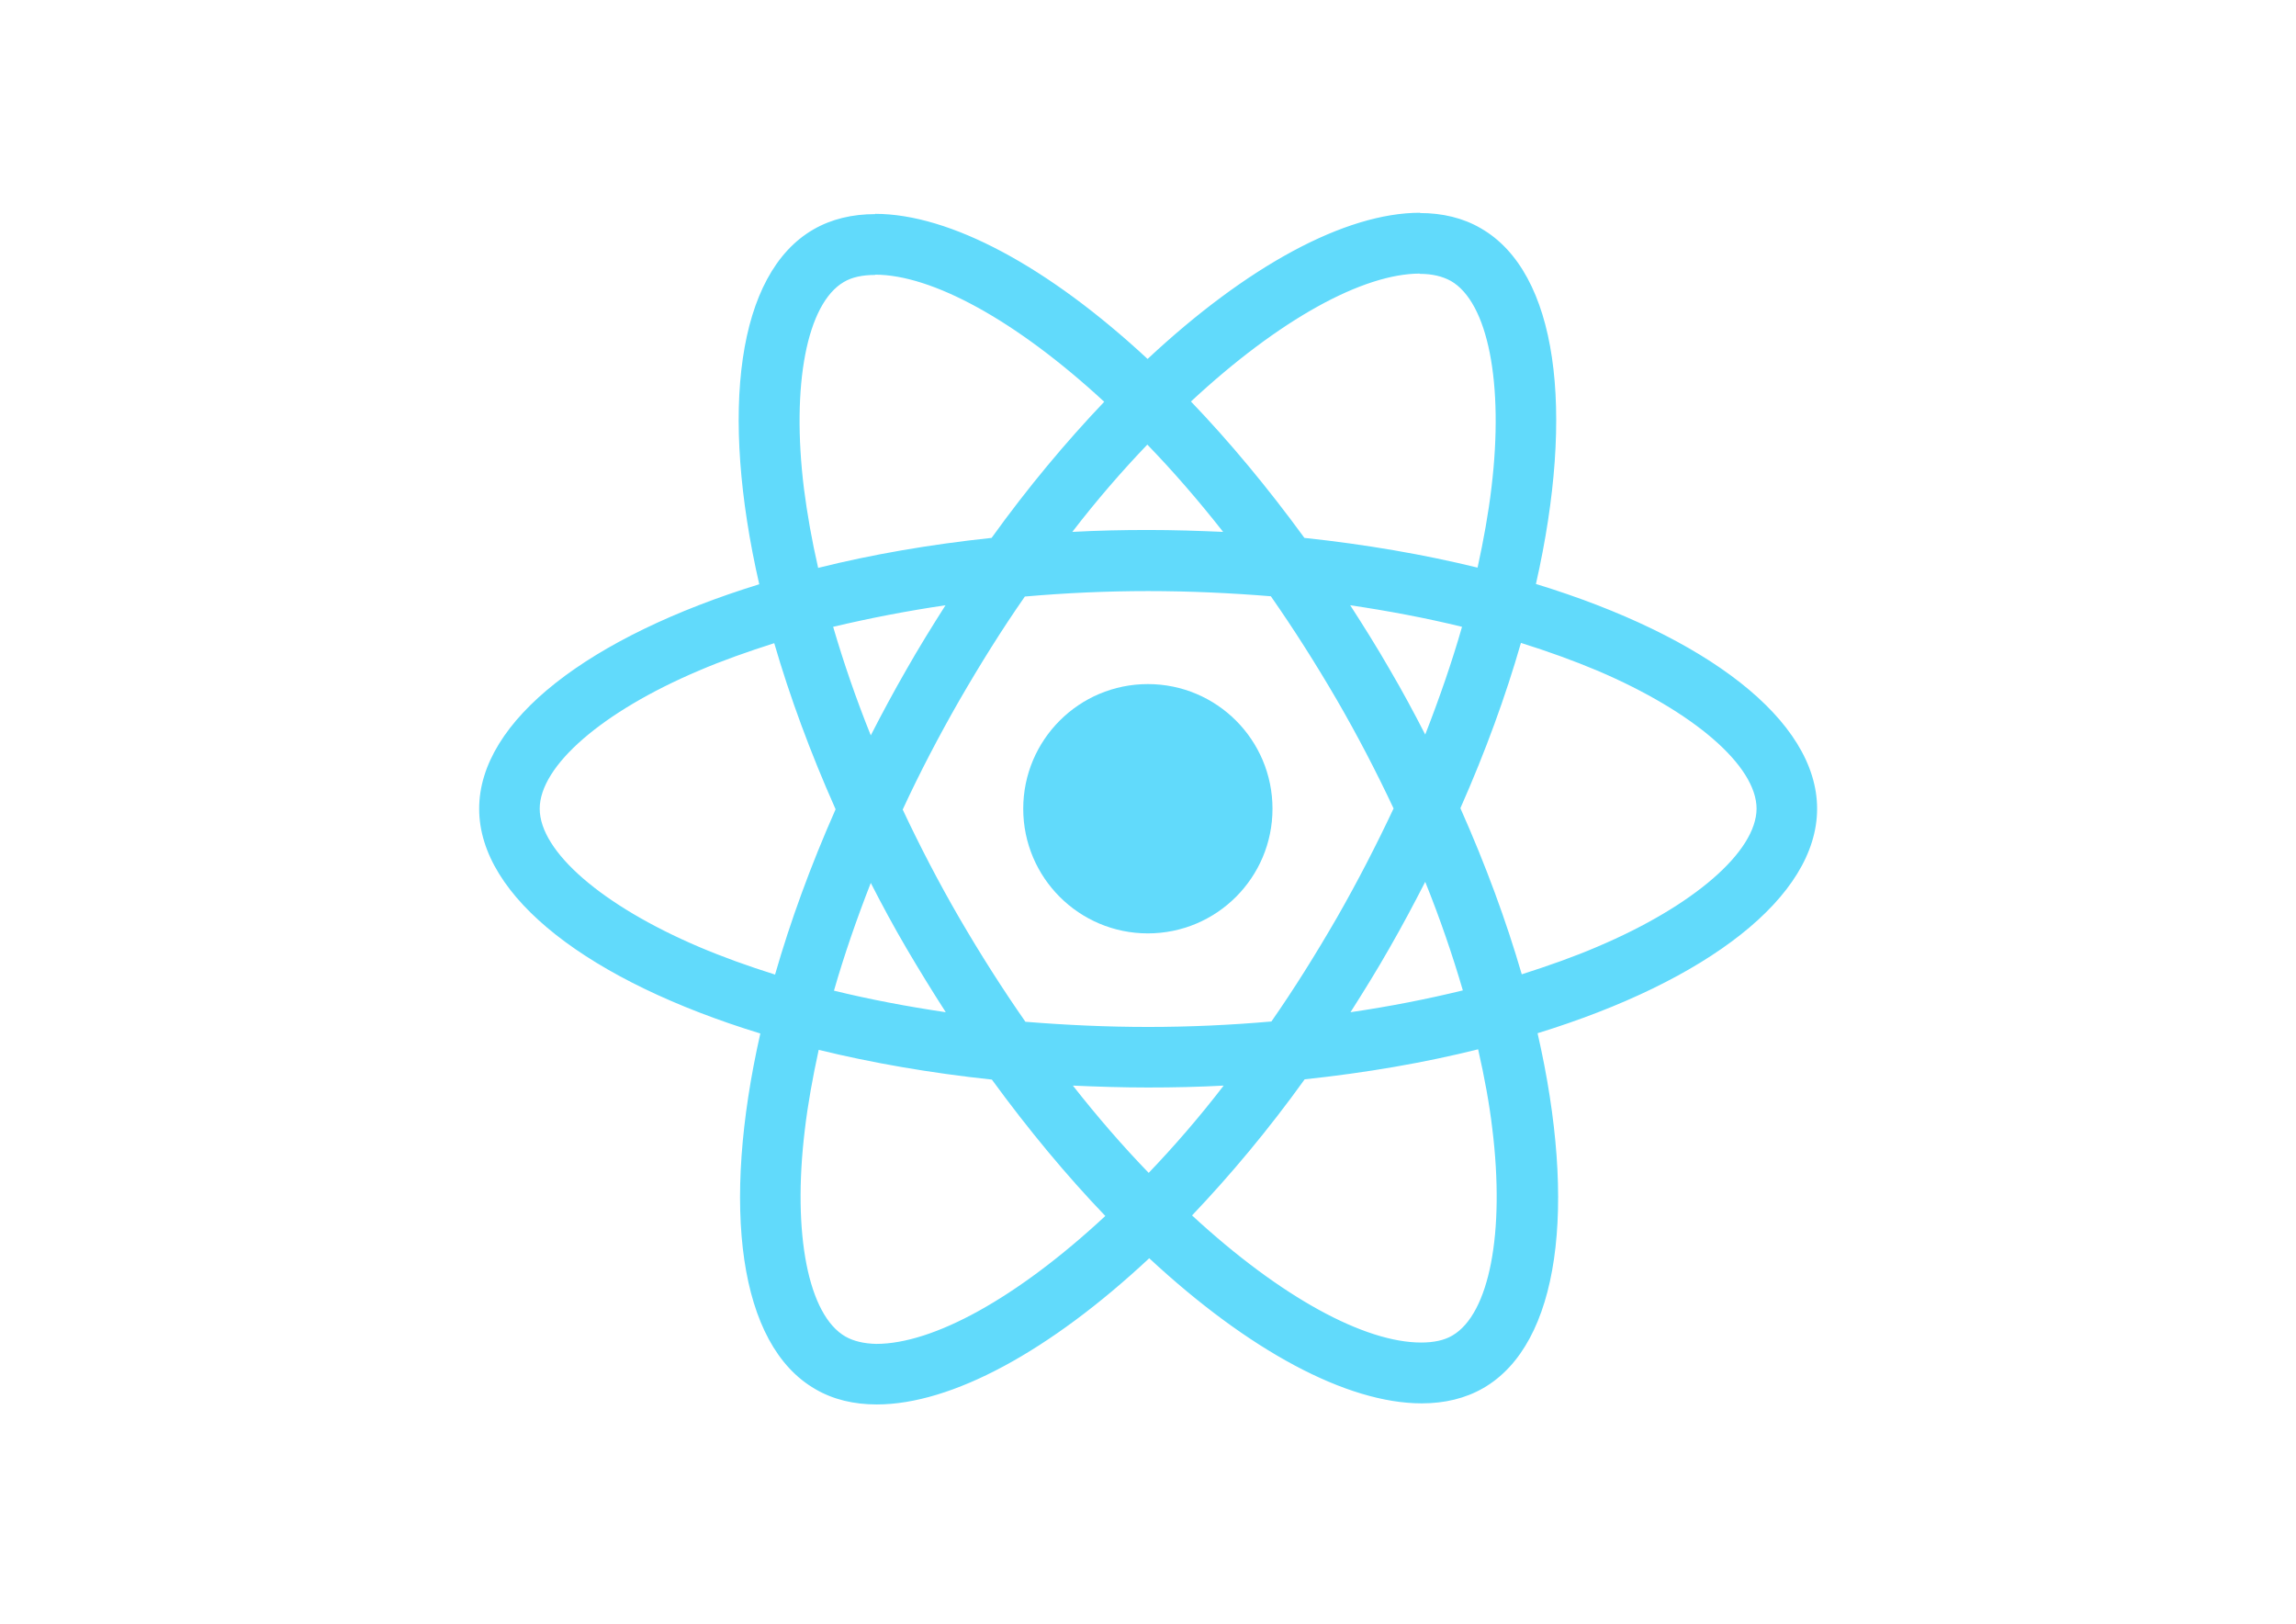
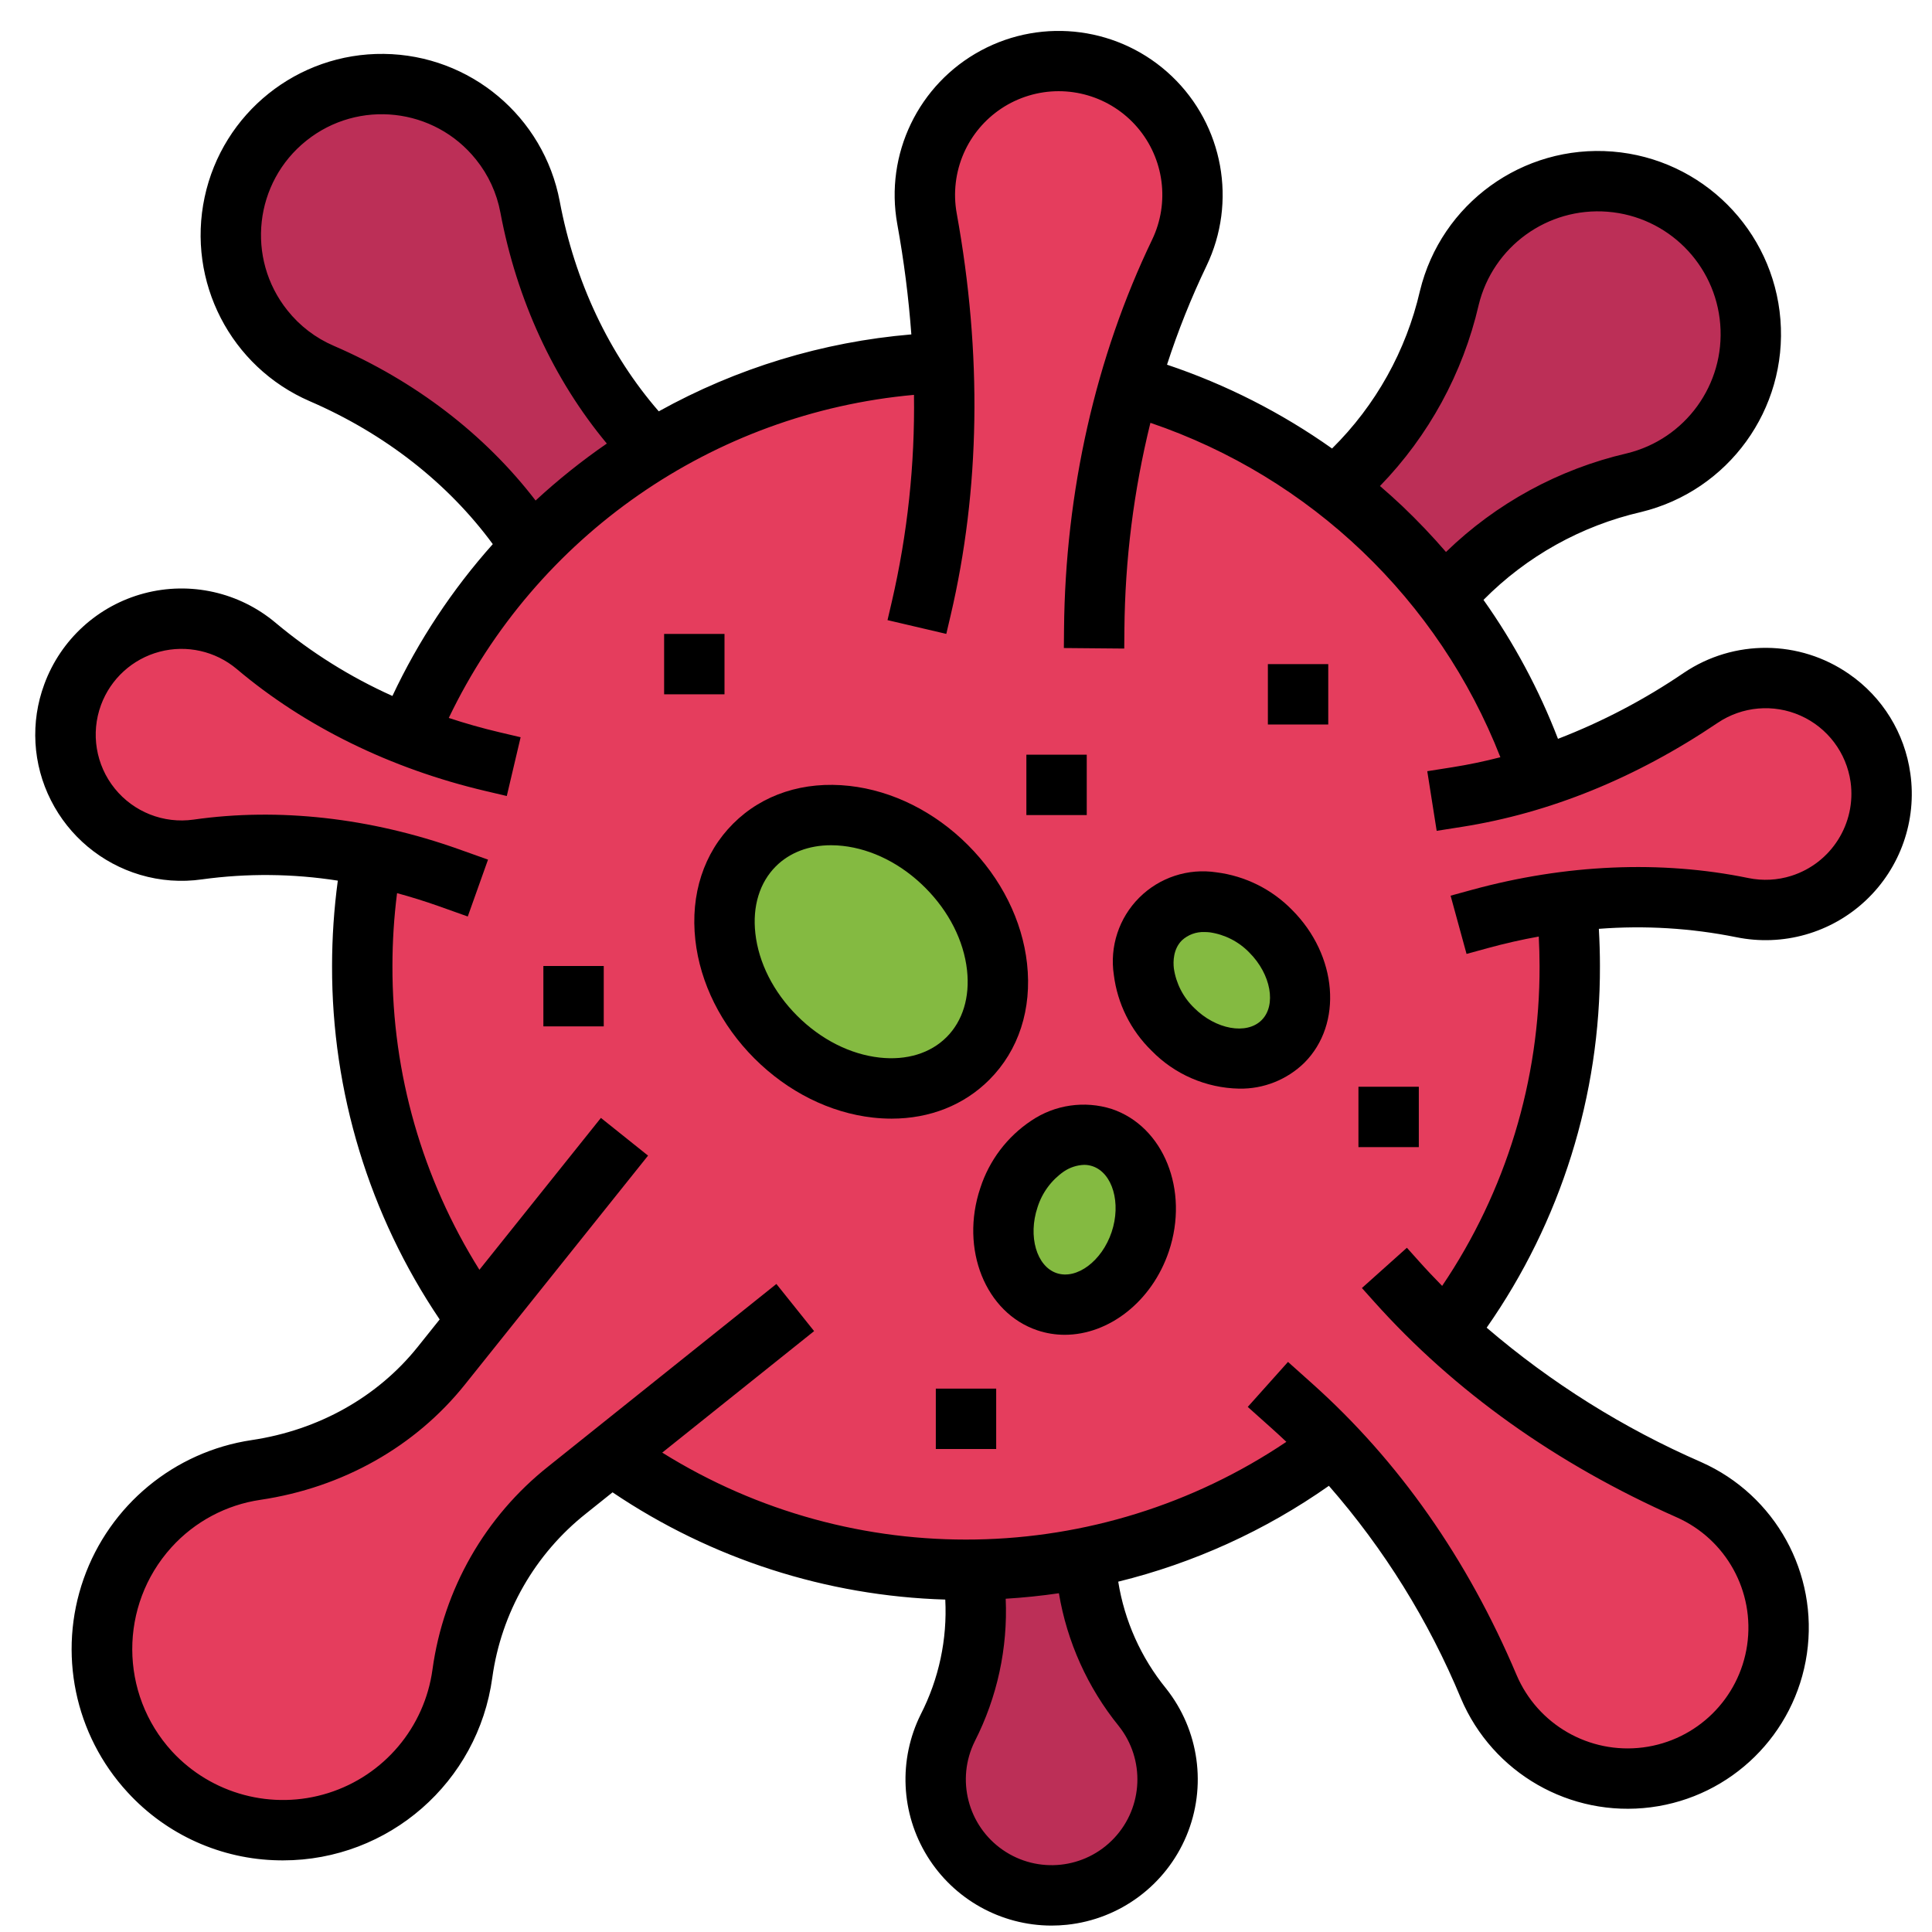
- <svg xmlns="http://www.w3.org/2000/svg" viewBox="0 0 841.9 595.3">
-   <g fill="#61DAFB">
-     <path d="M666.3 296.5c0-32.5-40.7-63.3-103.1-82.4 14.4-63.6 8-114.2-20.2-130.4-6.5-3.8-14.1-5.6-22.4-5.6v22.3c4.6 0 8.3.9 11.4 2.6 13.6 7.8 19.5 37.5 14.9 75.7-1.1 9.4-2.9 19.3-5.1 29.4-19.6-4.8-41-8.5-63.5-10.9-13.5-18.5-27.5-35.3-41.6-50 32.6-30.3 63.2-46.9 84-46.9V78c-27.5 0-63.5 19.6-99.9 53.6-36.4-33.8-72.4-53.2-99.9-53.2v22.3c20.7 0 51.4 16.5 84 46.6-14 14.7-28 31.4-41.3 49.9-22.6 2.4-44 6.1-63.6 11-2.3-10-4-19.7-5.2-29-4.7-38.2 1.1-67.9 14.6-75.8 3-1.8 6.9-2.6 11.5-2.6V78.5c-8.4 0-16 1.8-22.6 5.6-28.1 16.2-34.4 66.7-19.9 130.1-62.2 19.2-102.7 49.9-102.7 82.3 0 32.5 40.7 63.3 103.1 82.4-14.4 63.6-8 114.2 20.2 130.4 6.5 3.8 14.1 5.6 22.5 5.6 27.5 0 63.5-19.6 99.9-53.6 36.4 33.8 72.4 53.2 99.9 53.2 8.4 0 16-1.8 22.6-5.6 28.1-16.2 34.4-66.7 19.9-130.1 62-19.1 102.5-49.9 102.5-82.3zm-130.2-66.7c-3.7 12.9-8.3 26.2-13.5 39.5-4.1-8-8.4-16-13.1-24-4.6-8-9.5-15.8-14.4-23.4 14.2 2.1 27.9 4.7 41 7.9zm-45.8 106.5c-7.8 13.5-15.8 26.3-24.1 38.2-14.9 1.3-30 2-45.2 2-15.1 0-30.2-.7-45-1.9-8.3-11.9-16.4-24.6-24.2-38-7.6-13.1-14.5-26.4-20.8-39.8 6.2-13.4 13.2-26.8 20.7-39.9 7.8-13.5 15.8-26.3 24.1-38.2 14.9-1.3 30-2 45.2-2 15.1 0 30.2.7 45 1.9 8.3 11.9 16.4 24.6 24.2 38 7.6 13.1 14.5 26.4 20.8 39.8-6.3 13.4-13.2 26.8-20.7 39.9zm32.3-13c5.4 13.4 10 26.8 13.8 39.8-13.1 3.2-26.9 5.9-41.2 8 4.9-7.7 9.8-15.6 14.4-23.7 4.6-8 8.9-16.1 13-24.1zM421.2 430c-9.3-9.6-18.6-20.3-27.8-32 9 .4 18.2.7 27.5.7 9.4 0 18.7-.2 27.8-.7-9 11.7-18.3 22.4-27.5 32zm-74.4-58.9c-14.2-2.1-27.9-4.7-41-7.9 3.7-12.9 8.3-26.2 13.5-39.5 4.1 8 8.4 16 13.1 24 4.7 8 9.5 15.8 14.4 23.4zM420.7 163c9.3 9.6 18.6 20.3 27.8 32-9-.4-18.2-.7-27.5-.7-9.4 0-18.7.2-27.8.7 9-11.7 18.3-22.4 27.5-32zm-74 58.9c-4.9 7.7-9.8 15.6-14.4 23.7-4.6 8-8.9 16-13 24-5.4-13.4-10-26.8-13.8-39.8 13.1-3.1 26.9-5.8 41.2-7.9zm-90.5 125.2c-35.4-15.1-58.3-34.9-58.3-50.6 0-15.7 22.9-35.6 58.3-50.6 8.6-3.7 18-7 27.7-10.1 5.7 19.6 13.2 40 22.5 60.9-9.2 20.8-16.6 41.1-22.2 60.6-9.9-3.1-19.3-6.5-28-10.2zM310 490c-13.6-7.8-19.5-37.5-14.9-75.7 1.1-9.4 2.9-19.3 5.1-29.4 19.6 4.8 41 8.5 63.5 10.9 13.5 18.5 27.5 35.3 41.6 50-32.6 30.3-63.2 46.9-84 46.9-4.5-.1-8.3-1-11.3-2.7zm237.2-76.2c4.7 38.2-1.1 67.9-14.6 75.8-3 1.8-6.9 2.6-11.5 2.6-20.7 0-51.4-16.5-84-46.6 14-14.7 28-31.4 41.3-49.9 22.6-2.4 44-6.1 63.6-11 2.3 10.1 4.1 19.8 5.2 29.1zm38.5-66.7c-8.6 3.7-18 7-27.7 10.1-5.7-19.6-13.2-40-22.5-60.9 9.2-20.8 16.6-41.1 22.2-60.6 9.9 3.1 19.3 6.5 28.1 10.2 35.4 15.1 58.3 34.9 58.3 50.6-.1 15.7-23 35.6-58.4 50.6zM320.8 78.4z" />
-     <circle cx="420.9" cy="296.5" r="45.7" />
-     <path d="M520.5 78.1z" />
+ <svg xmlns="http://www.w3.org/2000/svg" id="Filledoutline" height="180" viewBox="0 0 512 512" width="180">
+   <g fill="#bc2f57">
+     <path d="m140.91 144.85 32.03-2.193v-23.437l-3.3-3.692c-15.265-17.065-24.932-38.189-29.165-60.69a40 40 0 1 0 -55.219 44.141c21.016 9.081 39.485 23.169 52.766 41.816z" />
+     <path d="m349.99 132.028 2.2-1.759c16.186-12.947 27.029-31.148 31.893-51.295a40.526 40.526 0 1 1 48.943 48.943c-20.147 4.864-38.348 15.707-51.3 31.893l-1.759 2.2z" />
+     <path d="m287.73 412.84.065 1.31a66.878 66.878 0 0 0 14.946 38.277 30.731 30.731 0 1 1 -51.568 5.453 66.989 66.989 0 0 0 6.651-40.581l-.214-1.319 12.165-12.306z" />
  </g>
+   <path d="m415.1 238.951a162.474 162.474 0 0 1 .9 17.049 159.319 159.319 0 0 1 -32.748 97 232.245 232.245 0 0 0 64.324 41.79 40 40 0 1 1 -53.056 52.179 211.753 211.753 0 0 0 -41.307-63.879 160.043 160.043 0 0 1 -191.2 2.415l-11.651 9.32a75.5 75.5 0 0 0 -27.82 48.69 48 48 0 1 1 -54.673-53.958c19.271-2.868 36.917-12.411 49.088-27.624l9.548-11.936a160.427 160.427 0 0 1 -27.86-123.124 133.629 133.629 0 0 0 -46.226-1.747 30.736 30.736 0 1 1 15.507-53.921 142.6 142.6 0 0 0 40.174 23.672 160.042 160.042 0 0 1 141.88-98.766 281.594 281.594 0 0 0 -4.319-38.148 35.465 35.465 0 1 1 66.863 9.037 221.842 221.842 0 0 0 -13.28 34.919 160.346 160.346 0 0 1 108.787 104.069 169.365 169.365 0 0 0 42.689-21.057 30.737 30.737 0 1 1 11 55.6 142.609 142.609 0 0 0 -46.623-1.576z" fill="#e53d5d" />
+   <ellipse cx="228.223" cy="252.223" fill="#84ba41" rx="32" ry="40" transform="matrix(.707 -.707 .707 .707 -111.504 235.252)" />
+   <ellipse cx="323.777" cy="259.777" fill="#84ba41" rx="18.354" ry="22.943" transform="matrix(.707 -.707 .707 .707 -88.858 305.032)" />
+   <ellipse cx="284.776" cy="323.224" fill="#84ba41" rx="22.943" ry="18.354" transform="matrix(.318 -.948 .948 .318 -112.232 490.422)" />
+   <path d="m506.254 204.962a38.413 38.413 0 0 0 -16.219-26.333 38.759 38.759 0 0 0 -43.792-.329 164.531 164.531 0 0 1 -33.361 17.5 168.2 168.2 0 0 0 -19.741-36.823 85.766 85.766 0 0 1 41.759-23.284 48.526 48.526 0 1 0 -58.6-58.6 85.754 85.754 0 0 1 -23.293 41.767 168.139 168.139 0 0 0 -43.737-22.214 211.161 211.161 0 0 1 10.461-26.176 43.46 43.46 0 1 0 -81.942-11.078 277.721 277.721 0 0 1 3.728 29.23 166.692 166.692 0 0 0 -66.937 20.388c-13.171-15.171-22.242-34.369-26.246-55.652a48 48 0 1 0 -66.251 52.964c19.876 8.589 36.607 21.678 48.511 37.878a167.39 167.39 0 0 0 -26.6 40.236 132.891 132.891 0 0 1 -30.9-19.342 38.74 38.74 0 0 0 -61.349 16.228 38.421 38.421 0 0 0 1.76 30.786 38.879 38.879 0 0 0 23.64 19.732 38.4 38.4 0 0 0 16.408 1.2 123.826 123.826 0 0 1 35.972.338 170.021 170.021 0 0 0 -1.525 22.622 166.749 166.749 0 0 0 28.516 93.667l-5.81 7.263c-10.634 13.292-26.267 22.07-44.019 24.709a56 56 0 0 0 -32.868 93.351 55.58 55.58 0 0 0 40.053 18.019c.382.007.762.011 1.143.011a55.994 55.994 0 0 0 55.45-48.437 67.188 67.188 0 0 1 24.889-43.517l6.979-5.583a166.578 166.578 0 0 0 88.174 28.422 59.891 59.891 0 0 1 -6.493 30.405 38.741 38.741 0 0 0 34.617 55.99 39.616 39.616 0 0 0 4.118-.216 38.741 38.741 0 0 0 26.251-62.643 59.76 59.76 0 0 1 -12.658-28.283 166 166 0 0 0 55.828-25.4 204.962 204.962 0 0 1 34.986 56.32 48 48 0 1 0 63.663-62.609 226.129 226.129 0 0 1 -56.838-35.617 166.287 166.287 0 0 0 30.019-95.852c0-3.271-.1-6.561-.287-9.848a132.817 132.817 0 0 1 36.4 2.211 38.739 38.739 0 0 0 46.145-43.4zm-114.4-124.11a32.526 32.526 0 1 1 39.289 39.289 101.885 101.885 0 0 0 -47.941 26.14q-5.475-6.346-11.574-12.155c-1.928-1.83-3.911-3.595-5.919-5.327a101.887 101.887 0 0 0 26.15-47.947zm-303.425 10.783a31.608 31.608 0 0 1 -12.259-9.378 32 32 0 1 1 49.99-39.964 31.61 31.61 0 0 1 6.449 14.024c4.36 23.169 14.081 44.242 28.206 61.228a169.814 169.814 0 0 0 -18.876 15.1c-13.463-17.535-31.876-31.662-53.51-41.01zm208.055 365.779a22.731 22.731 0 1 1 -38.151 4.035 75.9 75.9 0 0 0 8.186-37.769q7.115-.433 14.1-1.455a75.768 75.768 0 0 0 15.865 35.189zm178.239-225.308a22.612 22.612 0 0 1 -11.385.586c-23.1-4.759-48.441-3.676-73.29 3.131l-5.625 1.541 4.227 15.436 5.624-1.541q6.747-1.848 13.515-3.065c.132 2.607.211 5.216.211 7.81a150.432 150.432 0 0 1 -25.817 84.771c-2.083-2.124-4.127-4.277-6.1-6.485l-3.24-3.621-11.924 10.67 3.24 3.62c21.277 23.78 48.253 43.007 80.18 57.145a32 32 0 1 1 -42.448 41.748c-12.98-30.691-31.184-56.652-54.108-77.162l-6.447-5.769-10.668 11.924 6.447 5.768q1.917 1.716 3.785 3.489a152.1 152.1 0 0 1 -165.4 2.855l40.246-32.2-9.994-12.494-60.389 48.309a83.119 83.119 0 0 0 -30.75 53.864 40 40 0 0 1 -69.04 21.695 40.186 40.186 0 0 1 -.15-54.059 39.578 39.578 0 0 1 23.623-12.607c21.76-3.239 40.994-14.085 54.158-30.541l48.537-60.672-12.494-9.994-32.2 40.246a150.843 150.843 0 0 1 -23.047-80.504 153.9 153.9 0 0 1 1.225-19.307q5.531 1.5 11.026 3.442l7.711 2.747 5.369-15.072-7.711-2.748c-23.465-8.36-47.786-11.078-70.333-7.855a22.741 22.741 0 0 1 -24.518-30.383 22.741 22.741 0 0 1 35.993-9.51c18.01 15.226 40.787 26.4 65.864 32.3l5.677 1.337 3.668-15.574-5.678-1.337c-4.55-1.071-9.007-2.341-13.363-3.781a151.9 151.9 0 0 1 123.285-85.618 228.879 228.879 0 0 1 -5.875 54.813l-1.14 4.886 15.578 3.648 1.145-4.884c7.839-33.437 8.382-69.292 1.614-106.568a27.506 27.506 0 0 1 -.238-8.191 27.464 27.464 0 1 1 52.02 15.186c-14.943 31.053-23.014 66.735-23.34 103.188l-.044 5.015 16 .141.044-5.015a236.979 236.979 0 0 1 6.892-54.81 152.284 152.284 0 0 1 92.747 88.626c-4.216 1.086-8.451 1.977-12.7 2.647l-6.677 1.053 2.493 15.805 6.676-1.053c23.337-3.68 46.146-12.954 67.794-27.567a22.743 22.743 0 0 1 35.222 15.68 22.822 22.822 0 0 1 -15.703 24.865z" />
+   <path d="m272.174 255.34c-1.268-11.415-6.832-22.567-15.666-31.4s-19.987-14.4-31.4-15.667c-12.079-1.34-23.026 2.213-30.825 10.01s-11.351 18.745-10.01 30.825c1.269 11.415 6.833 22.567 15.667 31.4s19.987 14.4 31.4 15.666a44.892 44.892 0 0 0 4.941.277c10.107 0 19.164-3.568 25.882-10.287 7.798-7.797 11.354-18.744 10.011-30.824zm-21.323 19.51c-4.289 4.289-10.588 6.215-17.744 5.42-7.817-.868-15.578-4.8-21.853-11.078s-10.21-14.036-11.079-21.853c-.8-7.152 1.131-13.454 5.422-17.744 3.658-3.658 8.776-5.6 14.638-5.6a28.19 28.19 0 0 1 3.106.175c7.817.869 15.578 4.8 21.853 11.079s10.21 14.036 11.078 21.853c.794 7.156-1.131 13.458-5.421 17.748z" />
+   <path d="m322.366 231.178a23.869 23.869 0 0 0 -27.188 27.188 33.967 33.967 0 0 0 9.965 20.047 33.3 33.3 0 0 0 23.227 10.087 24.084 24.084 0 0 0 17.287-6.847c10.275-10.275 8.82-28.45-3.244-40.515a33.971 33.971 0 0 0 -20.047-9.96zm11.977 39.165c-3.965 3.969-12.158 2.483-17.887-3.244a18.2 18.2 0 0 1 -5.376-10.5c-.2-1.767-.181-5.077 2.132-7.389a8.358 8.358 0 0 1 6.014-2.21 12.379 12.379 0 0 1 1.374.077 18.2 18.2 0 0 1 10.5 5.375c5.726 5.732 7.212 13.923 3.243 17.891z" />
+   <path d="m294.616 293.888a24.776 24.776 0 0 0 -21.318 3.1 33.973 33.973 0 0 0 -13.508 17.852c-5.426 16.176 1.368 33.1 15.146 37.718a22.692 22.692 0 0 0 7.231 1.176c11.631 0 23.1-8.746 27.6-22.133 5.421-16.172-1.373-33.091-15.151-37.713zm-.023 32.628c-2.576 7.68-9.245 12.666-14.57 10.875s-7.639-9.781-5.063-17.46a18.21 18.21 0 0 1 7-9.491 10.244 10.244 0 0 1 5.343-1.741 6.928 6.928 0 0 1 2.221.359c5.326 1.784 7.645 9.78 5.069 17.458z" />
+   <path d="m176 168h16v16h-16z" />
+   <path d="m336 176h16v16h-16z" />
+   <path d="m248 368h16v16h-16z" />
+   <path d="m360 288h16v16h-16z" />
+   <path d="m272 200h16v16h-16z" />
+   <path d="m144 256h16v16h-16z" />
</svg>
